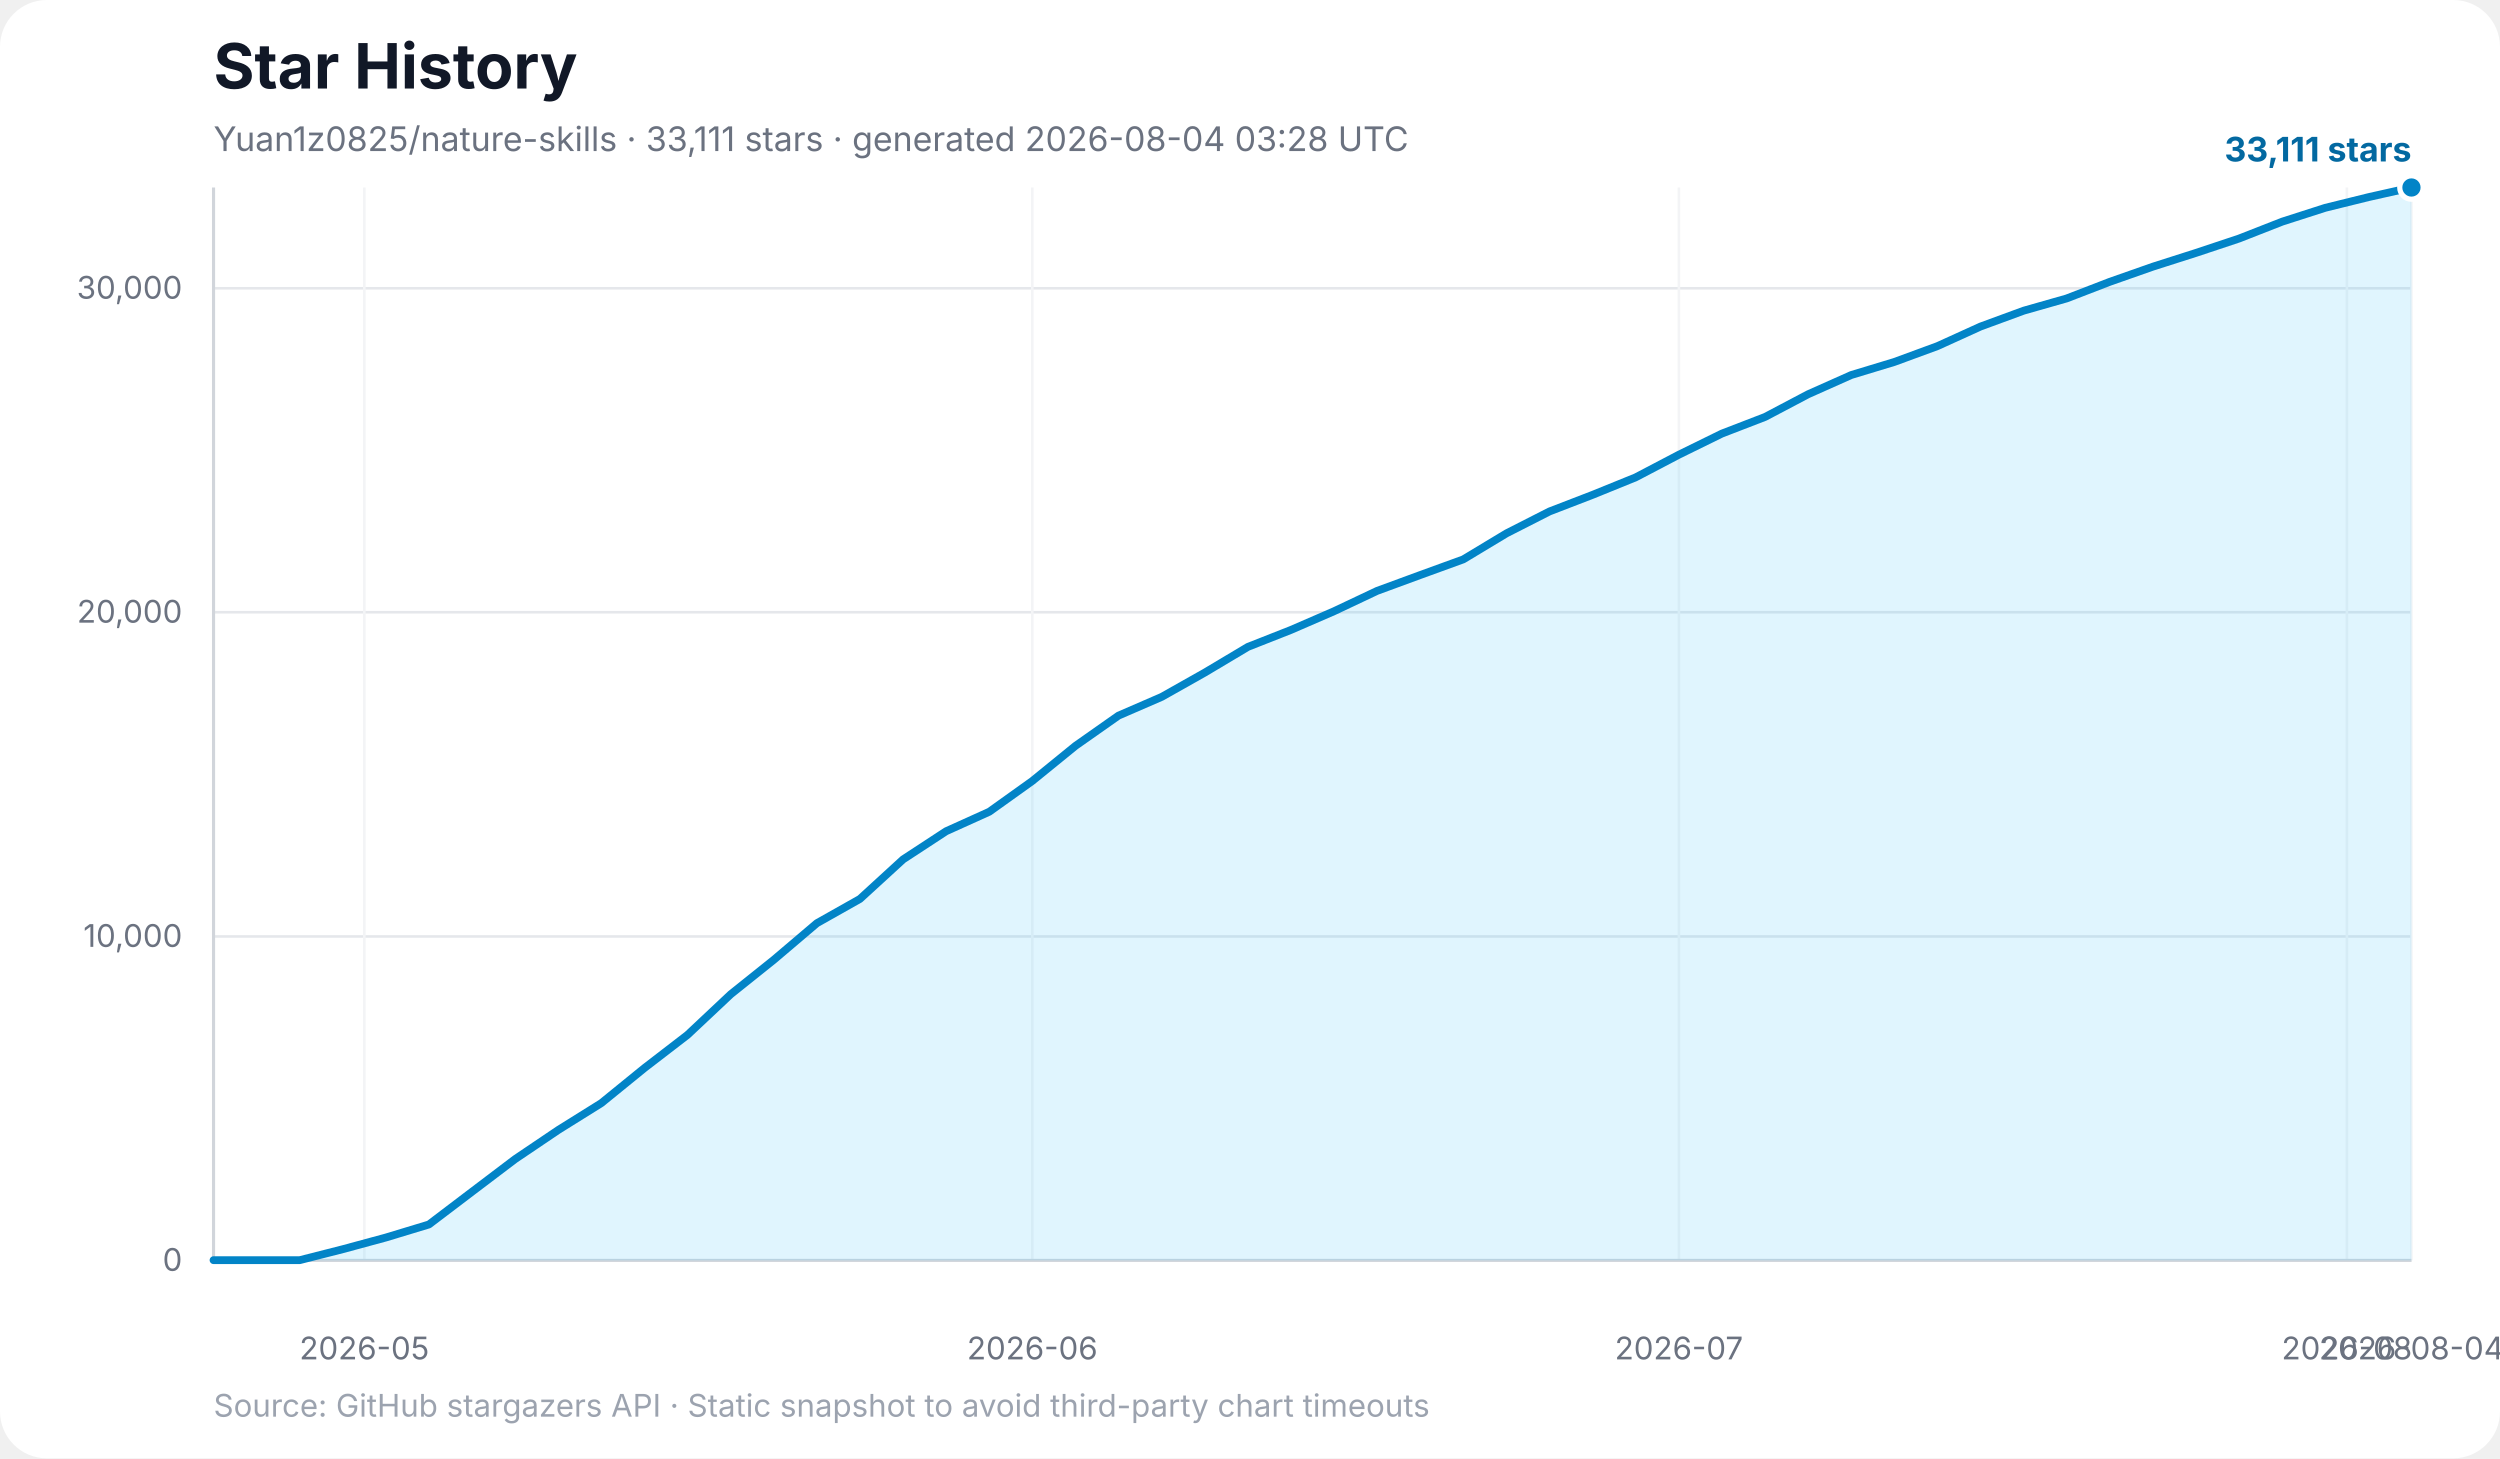
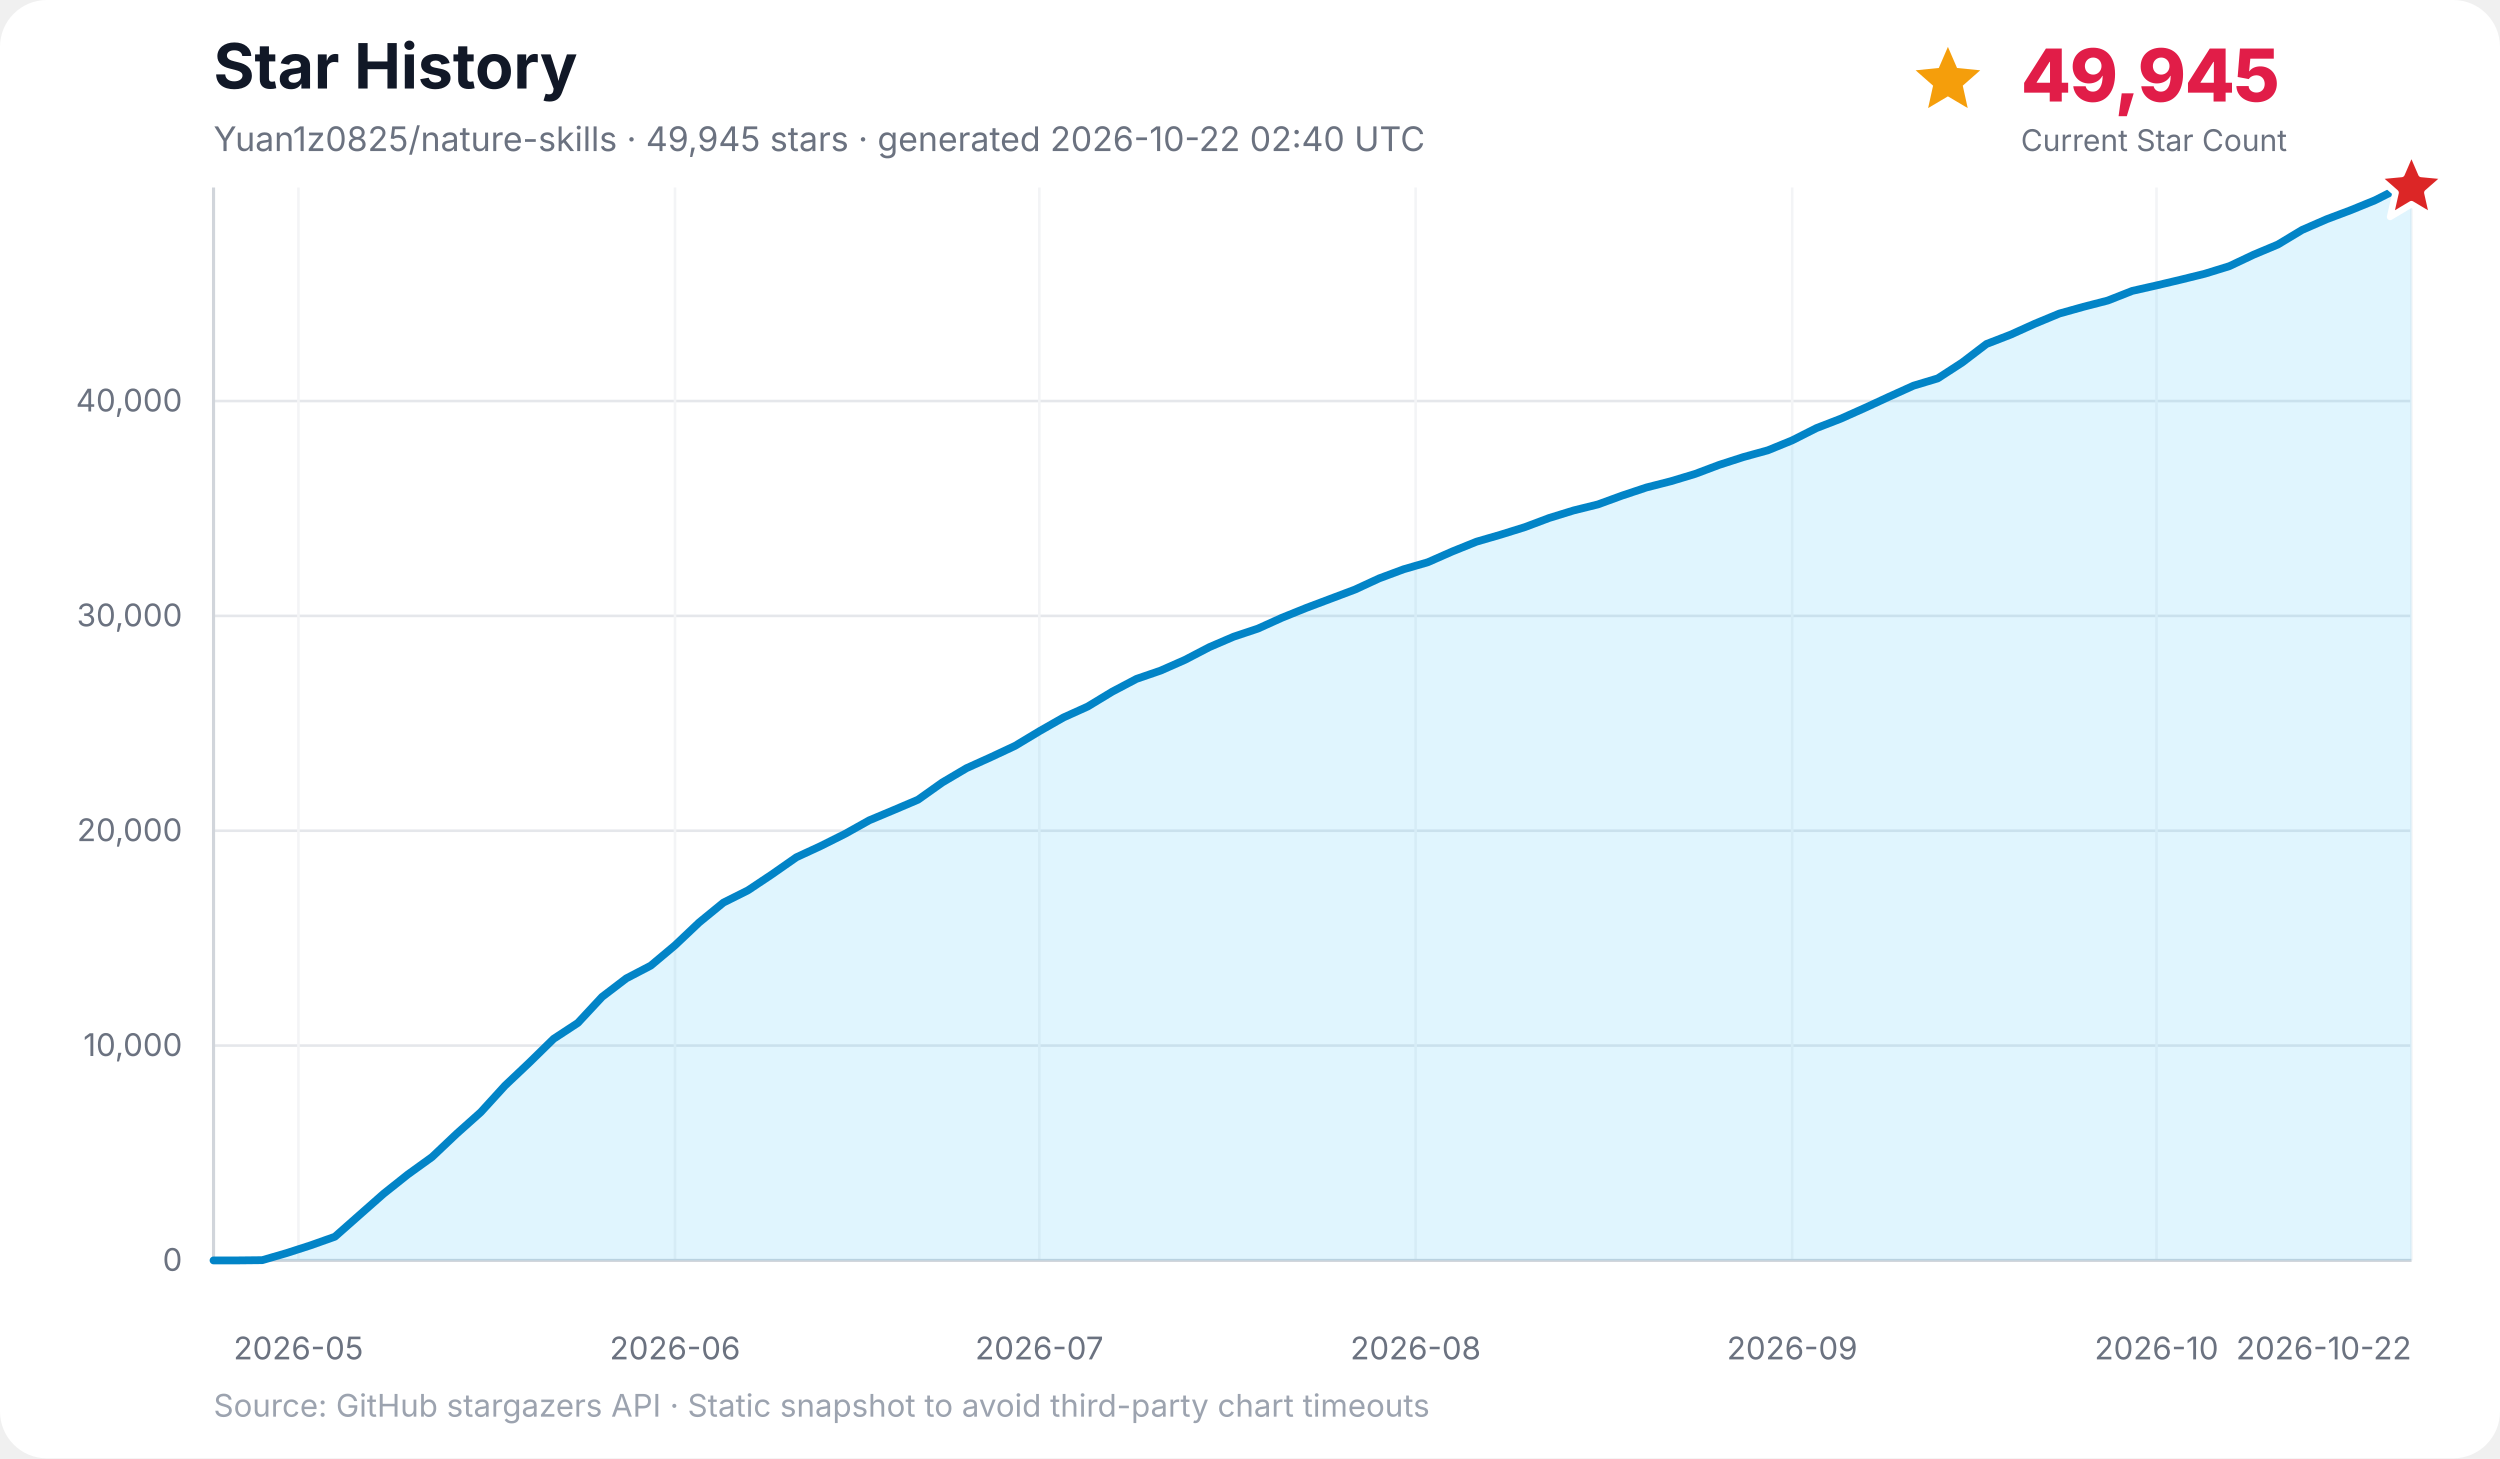
<svg xmlns="http://www.w3.org/2000/svg" width="960" height="560" viewBox="0 0 960 560" role="img" aria-labelledby="title desc">
  <rect width="100%" height="100%" rx="18" fill="#ffffff" />
  <text x="82" y="34" font-family="Inter, ui-sans-serif, system-ui, -apple-system, BlinkMacSystemFont, Segoe UI, sans-serif" font-size="24" font-weight="700" fill="#111827">Star History</text>
-   <text x="82" y="58" font-family="Inter, ui-sans-serif, system-ui, -apple-system, BlinkMacSystemFont, Segoe UI, sans-serif" font-size="13" fill="#6b7280">Yuan1z0825/nature-skills · 33,111 stars · generated 2026-08-04 03:28 UTC</text>
+   <text x="82" y="58" font-family="Inter, ui-sans-serif, system-ui, -apple-system, BlinkMacSystemFont, Segoe UI, sans-serif" font-size="13" fill="#6b7280">Yuan1z0825/nature-skills · 49,945 stars · generated 2026-10-22 02:40 UTC</text>
+   <g data-kpi="current-star-count" role="group" aria-label="Current star count: 49,945" font-family="Inter, ui-sans-serif, system-ui, -apple-system, BlinkMacSystemFont, Segoe UI, sans-serif">
+     <polygon data-marker="current-star-summary" points="748.0,18.0 751.5,26.1 760.4,27.0 753.7,32.9 755.6,41.5 748.0,37.0 740.4,41.5 742.3,32.9 735.6,27.0 744.5,26.1" fill="#f59e0b" />
+     <text x="776" y="39" font-size="28" font-weight="800" letter-spacing="-0.5" fill="#e11d48">49,945</text>
+     <text x="776" y="58" font-size="11.5" fill="#6b7280">Current Star Count</text>
+   </g>
  <g font-family="Inter, ui-sans-serif, system-ui, -apple-system, BlinkMacSystemFont, Segoe UI, sans-serif">
    <line x1="82" y1="484.0" x2="926" y2="484.0" stroke="#e5e7eb" stroke-width="1" />
    <text x="70" y="488.0" text-anchor="end" font-size="12" fill="#6b7280">0</text>
-     <line x1="82" y1="359.6" x2="926" y2="359.6" stroke="#e5e7eb" stroke-width="1" />
-     <text x="70" y="363.6" text-anchor="end" font-size="12" fill="#6b7280">10,000</text>
-     <line x1="82" y1="235.1" x2="926" y2="235.1" stroke="#e5e7eb" stroke-width="1" />
-     <text x="70" y="239.1" text-anchor="end" font-size="12" fill="#6b7280">20,000</text>
-     <line x1="82" y1="110.7" x2="926" y2="110.7" stroke="#e5e7eb" stroke-width="1" />
-     <text x="70" y="114.7" text-anchor="end" font-size="12" fill="#6b7280">30,000</text>
-     <line x1="139.9" y1="72" x2="139.9" y2="484" stroke="#f3f4f6" stroke-width="1" />
-     <text x="139.9" y="522" text-anchor="middle" font-size="12" fill="#6b7280">2026-05</text>
-     <line x1="396.4" y1="72" x2="396.4" y2="484" stroke="#f3f4f6" stroke-width="1" />
-     <text x="396.4" y="522" text-anchor="middle" font-size="12" fill="#6b7280">2026-06</text>
-     <line x1="644.7" y1="72" x2="644.7" y2="484" stroke="#f3f4f6" stroke-width="1" />
-     <text x="644.7" y="522" text-anchor="middle" font-size="12" fill="#6b7280">2026-07</text>
-     <line x1="901.2" y1="72" x2="901.2" y2="484" stroke="#f3f4f6" stroke-width="1" />
-     <text x="901.2" y="522" text-anchor="middle" font-size="12" fill="#6b7280">2026-08</text>
+     <line x1="82" y1="401.5" x2="926" y2="401.5" stroke="#e5e7eb" stroke-width="1" />
+     <text x="70" y="405.5" text-anchor="end" font-size="12" fill="#6b7280">10,000</text>
+     <line x1="82" y1="319.0" x2="926" y2="319.0" stroke="#e5e7eb" stroke-width="1" />
+     <text x="70" y="323.0" text-anchor="end" font-size="12" fill="#6b7280">20,000</text>
+     <line x1="82" y1="236.5" x2="926" y2="236.5" stroke="#e5e7eb" stroke-width="1" />
+     <text x="70" y="240.5" text-anchor="end" font-size="12" fill="#6b7280">30,000</text>
+     <line x1="82" y1="154.0" x2="926" y2="154.0" stroke="#e5e7eb" stroke-width="1" />
+     <text x="70" y="158.0" text-anchor="end" font-size="12" fill="#6b7280">40,000</text>
+     <line x1="114.6" y1="72" x2="114.6" y2="484" stroke="#f3f4f6" stroke-width="1" />
+     <text x="114.6" y="522" text-anchor="middle" font-size="12" fill="#6b7280">2026-05</text>
+     <line x1="259.2" y1="72" x2="259.2" y2="484" stroke="#f3f4f6" stroke-width="1" />
+     <text x="259.2" y="522" text-anchor="middle" font-size="12" fill="#6b7280">2026-06</text>
+     <line x1="399.1" y1="72" x2="399.1" y2="484" stroke="#f3f4f6" stroke-width="1" />
+     <text x="399.1" y="522" text-anchor="middle" font-size="12" fill="#6b7280">2026-07</text>
+     <line x1="543.6" y1="72" x2="543.6" y2="484" stroke="#f3f4f6" stroke-width="1" />
+     <text x="543.6" y="522" text-anchor="middle" font-size="12" fill="#6b7280">2026-08</text>
+     <line x1="688.2" y1="72" x2="688.2" y2="484" stroke="#f3f4f6" stroke-width="1" />
+     <text x="688.2" y="522" text-anchor="middle" font-size="12" fill="#6b7280">2026-09</text>
+     <line x1="828.1" y1="72" x2="828.1" y2="484" stroke="#f3f4f6" stroke-width="1" />
+     <text x="828.1" y="522" text-anchor="middle" font-size="12" fill="#6b7280">2026-10</text>
    <line x1="926.0" y1="72" x2="926.0" y2="484" stroke="#f3f4f6" stroke-width="1" />
-     <text x="926.0" y="522" text-anchor="middle" font-size="12" fill="#6b7280">2026-08-04</text>
+     <text x="926.0" y="522" text-anchor="end" font-size="12" fill="#6b7280">2026-10-22</text>
    <line x1="82" y1="72" x2="82" y2="484" stroke="#d1d5db" stroke-width="1.2" />
    <line x1="82" y1="484" x2="926" y2="484" stroke="#d1d5db" stroke-width="1.2" />
-     <polygon points="82.0,484.0 82.0,483.9 98.5,483.9 115.1,483.9 131.6,479.7 148.2,475.2 164.7,470.2 181.3,457.6 197.8,445.1 214.4,433.9 230.9,423.6 247.5,410.1 264.0,397.4 280.6,381.8 297.1,368.6 313.7,354.5 330.2,345.2 346.8,330.0 363.3,319.2 379.9,311.7 396.4,299.9 413.0,286.4 429.5,274.8 446.1,267.6 462.6,258.3 479.2,248.4 495.7,241.9 512.3,234.7 528.8,226.9 545.4,220.8 561.9,214.8 578.5,204.8 595.0,196.4 611.6,190.0 628.1,183.3 644.7,174.6 661.2,166.5 677.8,160.1 694.3,151.4 710.9,144.0 727.4,139.0 744.0,132.9 760.5,125.4 777.1,119.3 793.6,114.6 810.2,108.2 826.7,102.4 843.3,97.1 859.8,91.6 876.4,85.1 892.9,79.8 909.5,75.7 926.0,72.0 926.0,484.0" fill="#38bdf8" opacity="0.16" />
-     <polyline points="82.0,483.9 98.5,483.9 115.1,483.9 131.6,479.7 148.2,475.2 164.7,470.2 181.3,457.6 197.8,445.1 214.4,433.9 230.9,423.6 247.5,410.1 264.0,397.4 280.6,381.8 297.1,368.6 313.7,354.5 330.2,345.2 346.8,330.0 363.3,319.2 379.9,311.7 396.4,299.9 413.0,286.4 429.5,274.8 446.1,267.6 462.6,258.3 479.2,248.4 495.7,241.9 512.3,234.7 528.8,226.9 545.4,220.8 561.9,214.8 578.5,204.8 595.0,196.4 611.6,190.0 628.1,183.3 644.7,174.6 661.2,166.5 677.8,160.1 694.3,151.4 710.9,144.0 727.4,139.0 744.0,132.9 760.5,125.4 777.1,119.3 793.6,114.6 810.2,108.2 826.7,102.4 843.3,97.1 859.8,91.6 876.4,85.1 892.9,79.8 909.5,75.7 926.0,72.0" fill="none" stroke="#0284c7" stroke-width="3" stroke-linecap="round" stroke-linejoin="round" />
-     <circle cx="926.0" cy="72.0" r="4.5" fill="#0284c7" stroke="#ffffff" stroke-width="2" />
-     <text x="926" y="62.0" text-anchor="end" font-size="13" font-weight="700" fill="#0369a1">33,111 stars</text>
+     <polygon points="82.0,484.0 82.0,484.0 91.3,484.0 100.7,483.9 110.0,481.2 119.3,478.2 128.6,474.9 138.0,466.6 147.3,458.4 156.6,451.0 165.9,444.3 175.3,435.4 184.6,427.1 193.9,416.9 203.2,408.1 212.6,398.9 221.9,392.8 231.2,382.8 240.5,375.7 249.9,370.8 259.2,363.0 268.5,354.2 277.8,346.6 287.2,341.9 296.5,335.7 305.8,329.2 315.1,324.9 324.5,320.2 333.8,315.0 343.1,311.1 352.5,307.1 361.8,300.5 371.1,295.0 380.4,290.8 389.8,286.4 399.1,280.8 408.4,275.5 417.7,271.3 427.1,265.6 436.4,260.7 445.7,257.5 455.0,253.4 464.4,248.5 473.7,244.5 483.0,241.4 492.3,237.2 501.7,233.4 511.0,229.9 520.3,226.4 529.6,222.1 539.0,218.6 548.3,215.9 557.6,211.8 567.0,208.0 576.3,205.3 585.6,202.4 594.9,198.9 604.3,196.0 613.6,193.7 622.9,190.3 632.2,187.2 641.6,184.8 650.9,182.0 660.2,178.5 669.5,175.5 678.9,172.9 688.2,169.1 697.5,164.4 706.8,160.8 716.2,156.6 725.5,152.3 734.8,148.1 744.1,145.3 753.5,139.2 762.8,132.1 772.1,128.5 781.4,124.3 790.8,120.4 800.1,117.8 809.4,115.4 818.8,111.7 828.1,109.6 837.4,107.4 846.7,105.1 856.1,102.2 865.4,97.8 874.7,93.9 884.0,88.3 893.4,84.2 902.7,80.7 912.0,76.9 921.3,72.2 926.0,72.0 926.0,484.0" fill="#38bdf8" opacity="0.16" />
+     <polyline points="82.0,484.0 91.3,484.0 100.7,483.9 110.0,481.2 119.3,478.2 128.6,474.9 138.0,466.6 147.3,458.4 156.6,451.0 165.9,444.3 175.3,435.4 184.6,427.1 193.9,416.9 203.2,408.1 212.6,398.9 221.9,392.8 231.2,382.8 240.5,375.7 249.9,370.8 259.2,363.0 268.5,354.2 277.8,346.6 287.2,341.9 296.5,335.7 305.8,329.2 315.1,324.9 324.5,320.2 333.8,315.0 343.1,311.1 352.5,307.1 361.8,300.5 371.1,295.0 380.4,290.8 389.8,286.4 399.1,280.8 408.4,275.5 417.7,271.3 427.1,265.6 436.4,260.7 445.7,257.5 455.0,253.4 464.4,248.5 473.7,244.5 483.0,241.4 492.3,237.2 501.7,233.4 511.0,229.9 520.3,226.4 529.6,222.1 539.0,218.6 548.3,215.9 557.6,211.8 567.0,208.0 576.3,205.3 585.6,202.4 594.9,198.9 604.3,196.0 613.6,193.7 622.9,190.3 632.2,187.2 641.6,184.8 650.9,182.0 660.2,178.5 669.5,175.5 678.9,172.9 688.2,169.1 697.5,164.4 706.8,160.8 716.2,156.6 725.5,152.3 734.8,148.1 744.1,145.3 753.5,139.2 762.8,132.1 772.1,128.5 781.4,124.3 790.8,120.4 800.1,117.8 809.4,115.4 818.8,111.7 828.1,109.6 837.4,107.4 846.7,105.1 856.1,102.2 865.4,97.8 874.7,93.9 884.0,88.3 893.4,84.2 902.7,80.7 912.0,76.9 921.3,72.2 926.0,72.0" fill="none" stroke="#0284c7" stroke-width="3" stroke-linecap="round" stroke-linejoin="round" />
+     <polygon data-marker="latest-star-count" points="926.0,58.0 929.8,66.8 939.3,67.7 932.1,74.0 934.2,83.3 926.0,78.4 917.8,83.3 919.9,74.0 912.7,67.7 922.2,66.8" fill="#dc2626" stroke="#ffffff" stroke-width="2.5" stroke-linejoin="round" />
    <text x="82" y="544" font-size="12" fill="#9ca3af">Source: GitHub stargazers API · Static snapshot to avoid third-party chart timeouts</text>
  </g>
</svg>
